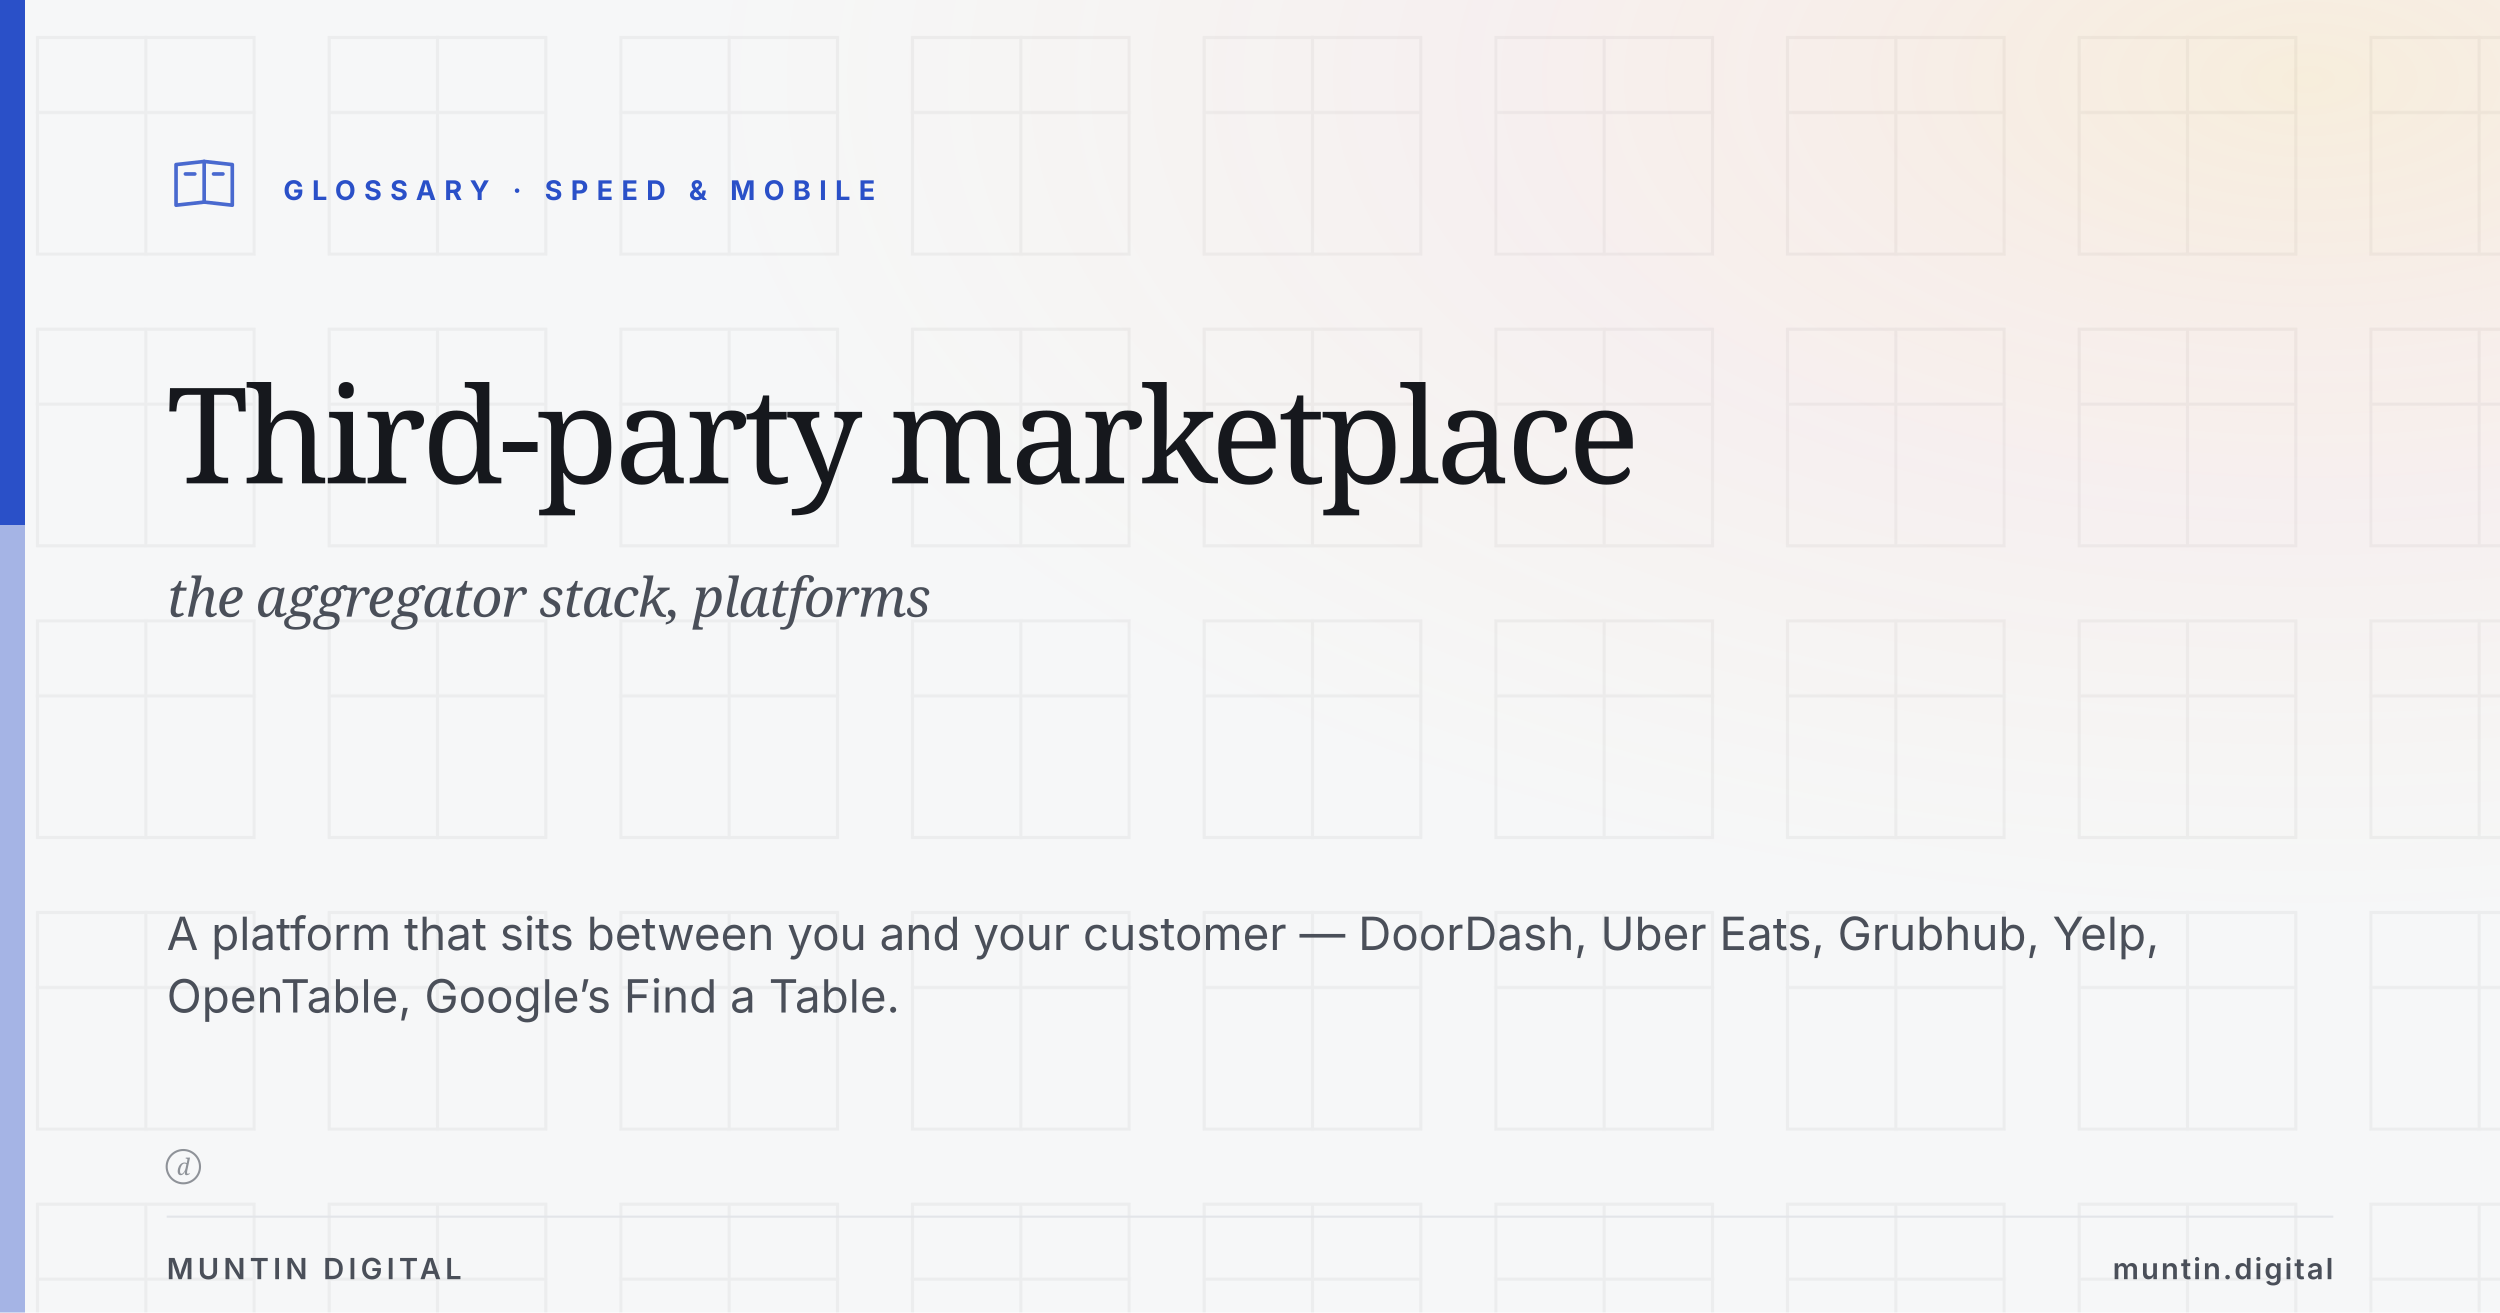
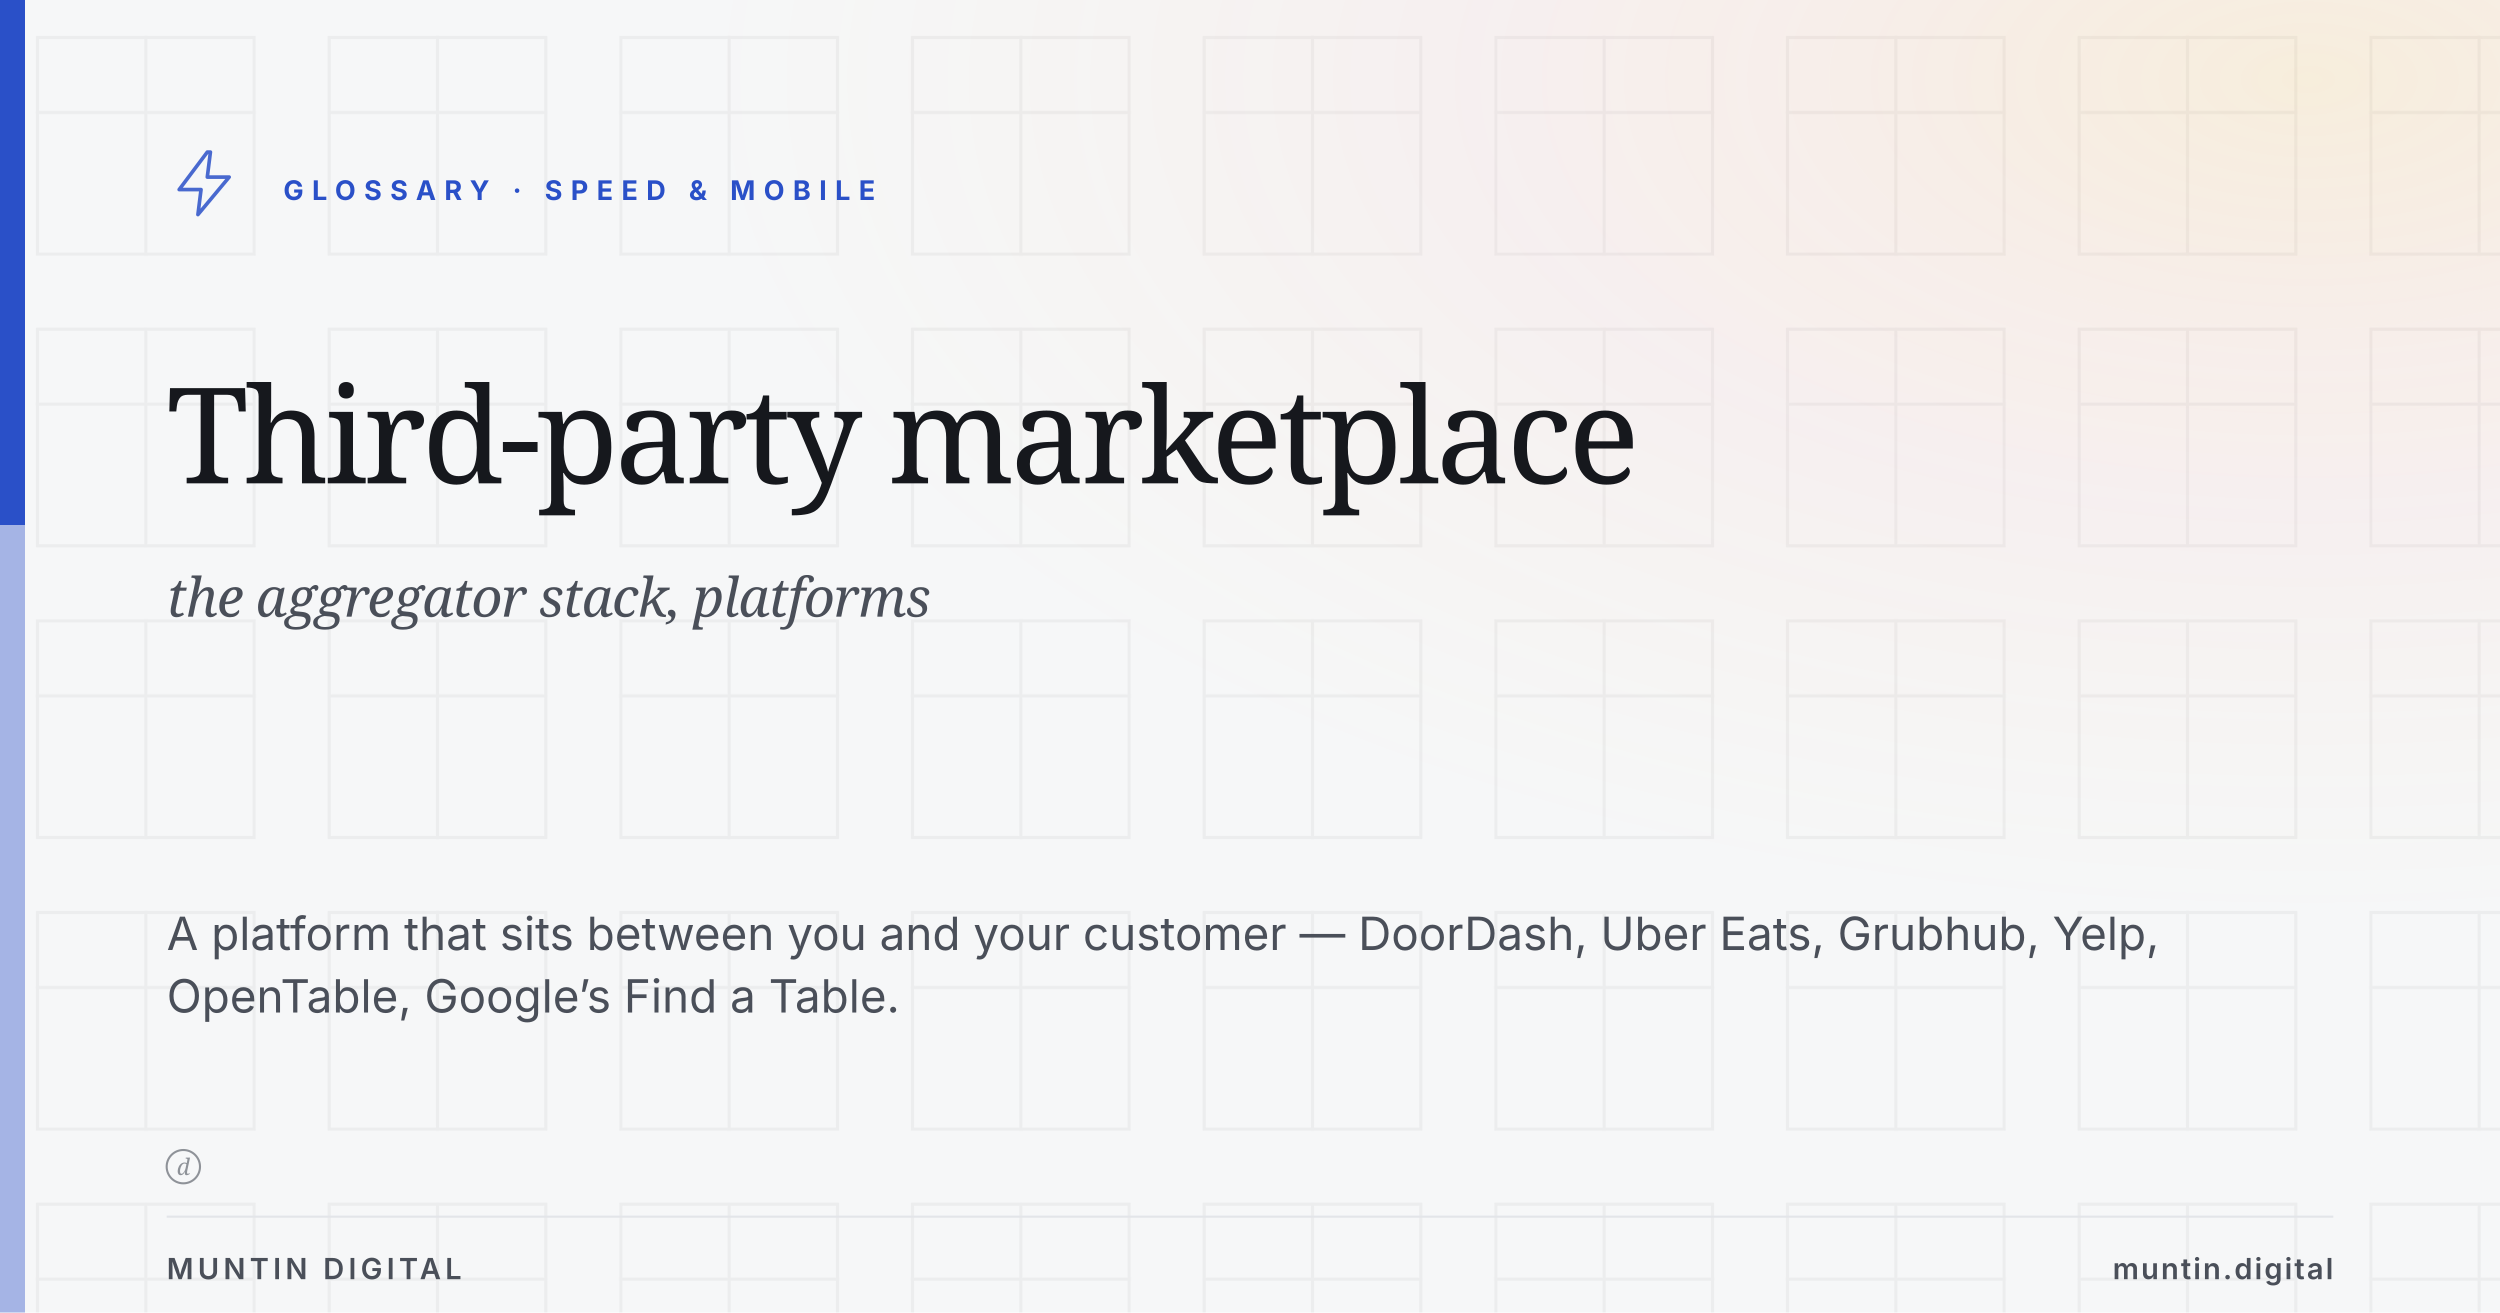
<svg xmlns="http://www.w3.org/2000/svg" viewBox="0 0 1200 630" width="1200" height="630">
  <rect width="1200" height="630" fill="#F6F7F8" />
  <defs>
    <pattern id="muntinField" x="0" y="0" width="140" height="140" patternUnits="userSpaceOnUse">
      <g transform="translate(18, 18)" fill="none" stroke="#16181D" stroke-width="1.5" stroke-linecap="square" stroke-linejoin="miter">
        <rect x="0" y="0" width="104" height="104" />
        <line x1="52" y1="0" x2="52" y2="104" />
        <line x1="0" y1="36" x2="104" y2="36" />
      </g>
    </pattern>
  </defs>
  <rect width="1200" height="630" fill="url(#muntinField)" opacity="0.045" />
  <defs>
    <radialGradient id="ghWarmSoft" cx="92%" cy="6%" r="64%">
      <stop offset="0%" stop-color="#FFB020" stop-opacity="0.13" />
      <stop offset="52%" stop-color="#FF6B5C" stop-opacity="0.05" />
      <stop offset="100%" stop-color="#FFB020" stop-opacity="0" />
    </radialGradient>
  </defs>
  <rect width="1200" height="630" fill="url(#ghWarmSoft)" />
  <rect x="0" y="0" width="12" height="252" fill="#2A50C8" />
  <rect x="0" y="252" width="12" height="378" fill="#2A50C8" opacity="0.4" />
  <g transform="translate(80, 70) scale(1.5)" fill="none" stroke="#2A50C8" stroke-width="1.167" stroke-linecap="round" stroke-linejoin="round" color="#2A50C8" opacity="0.85">
-     <path d="M3 6 L12 5 L21 6 L21 19 L12 18 L3 19 Z" />
-     <line x1="12" y1="5" x2="12" y2="18" />
-     <line x1="6" y1="9" x2="9" y2="9" />
-     <line x1="15" y1="9" x2="18" y2="9" />
+     <polygon points="13 2 4 14 11 14 10 22 20 10 13 10 14 2" />
  </g>
  <text x="136" y="96" font-family="Inter, Arial, sans-serif" font-size="13" font-weight="700" letter-spacing="4" fill="#2A50C8">GLOSSARY · SPEED &amp; MOBILE</text>
  <text x="80" y="232" font-family="Fraunces, Georgia, serif" font-size="64" font-weight="500" letter-spacing="-2" fill="#16181D">Third-party marketplace</text>
  <text x="80" y="296" font-family="Fraunces, Georgia, serif" font-style="italic" font-size="26" font-weight="400" letter-spacing="-0.5" fill="#4A4F59">the aggregator stack, platforms</text>
  <text x="80" y="456" font-family="Inter, Arial, sans-serif" font-size="22" font-weight="400" fill="#4A4F59">
    <tspan x="80" dy="0">A platform that sits between you and your customer — DoorDash, Uber Eats, Grubhub, Yelp,</tspan>
    <tspan x="80" dy="30">OpenTable, Google’s Find a Table.</tspan>
  </text>
  <g transform="translate(80, 552)" fill="#4A4F59" opacity="0.6">
    <circle cx="8" cy="8" r="8" fill="none" stroke="#4A4F59" stroke-width="1" />
    <text x="8" y="12" text-anchor="middle" font-family="Fraunces, Georgia, serif" font-style="italic" font-size="11" font-weight="500" fill="#4A4F59">d</text>
  </g>
  <line x1="80" y1="584" x2="1120" y2="584" stroke="#E3E5E9" stroke-width="1" />
  <text x="80" y="614" font-family="Inter, Arial, sans-serif" font-size="14" font-weight="600" letter-spacing="2" fill="#4A4F59">MUNTIN DIGITAL</text>
  <text x="1120" y="614" text-anchor="end" font-family="Inter, Arial, sans-serif" font-size="14" font-weight="600" letter-spacing="1" fill="#4A4F59">muntin.digital</text>
</svg>
